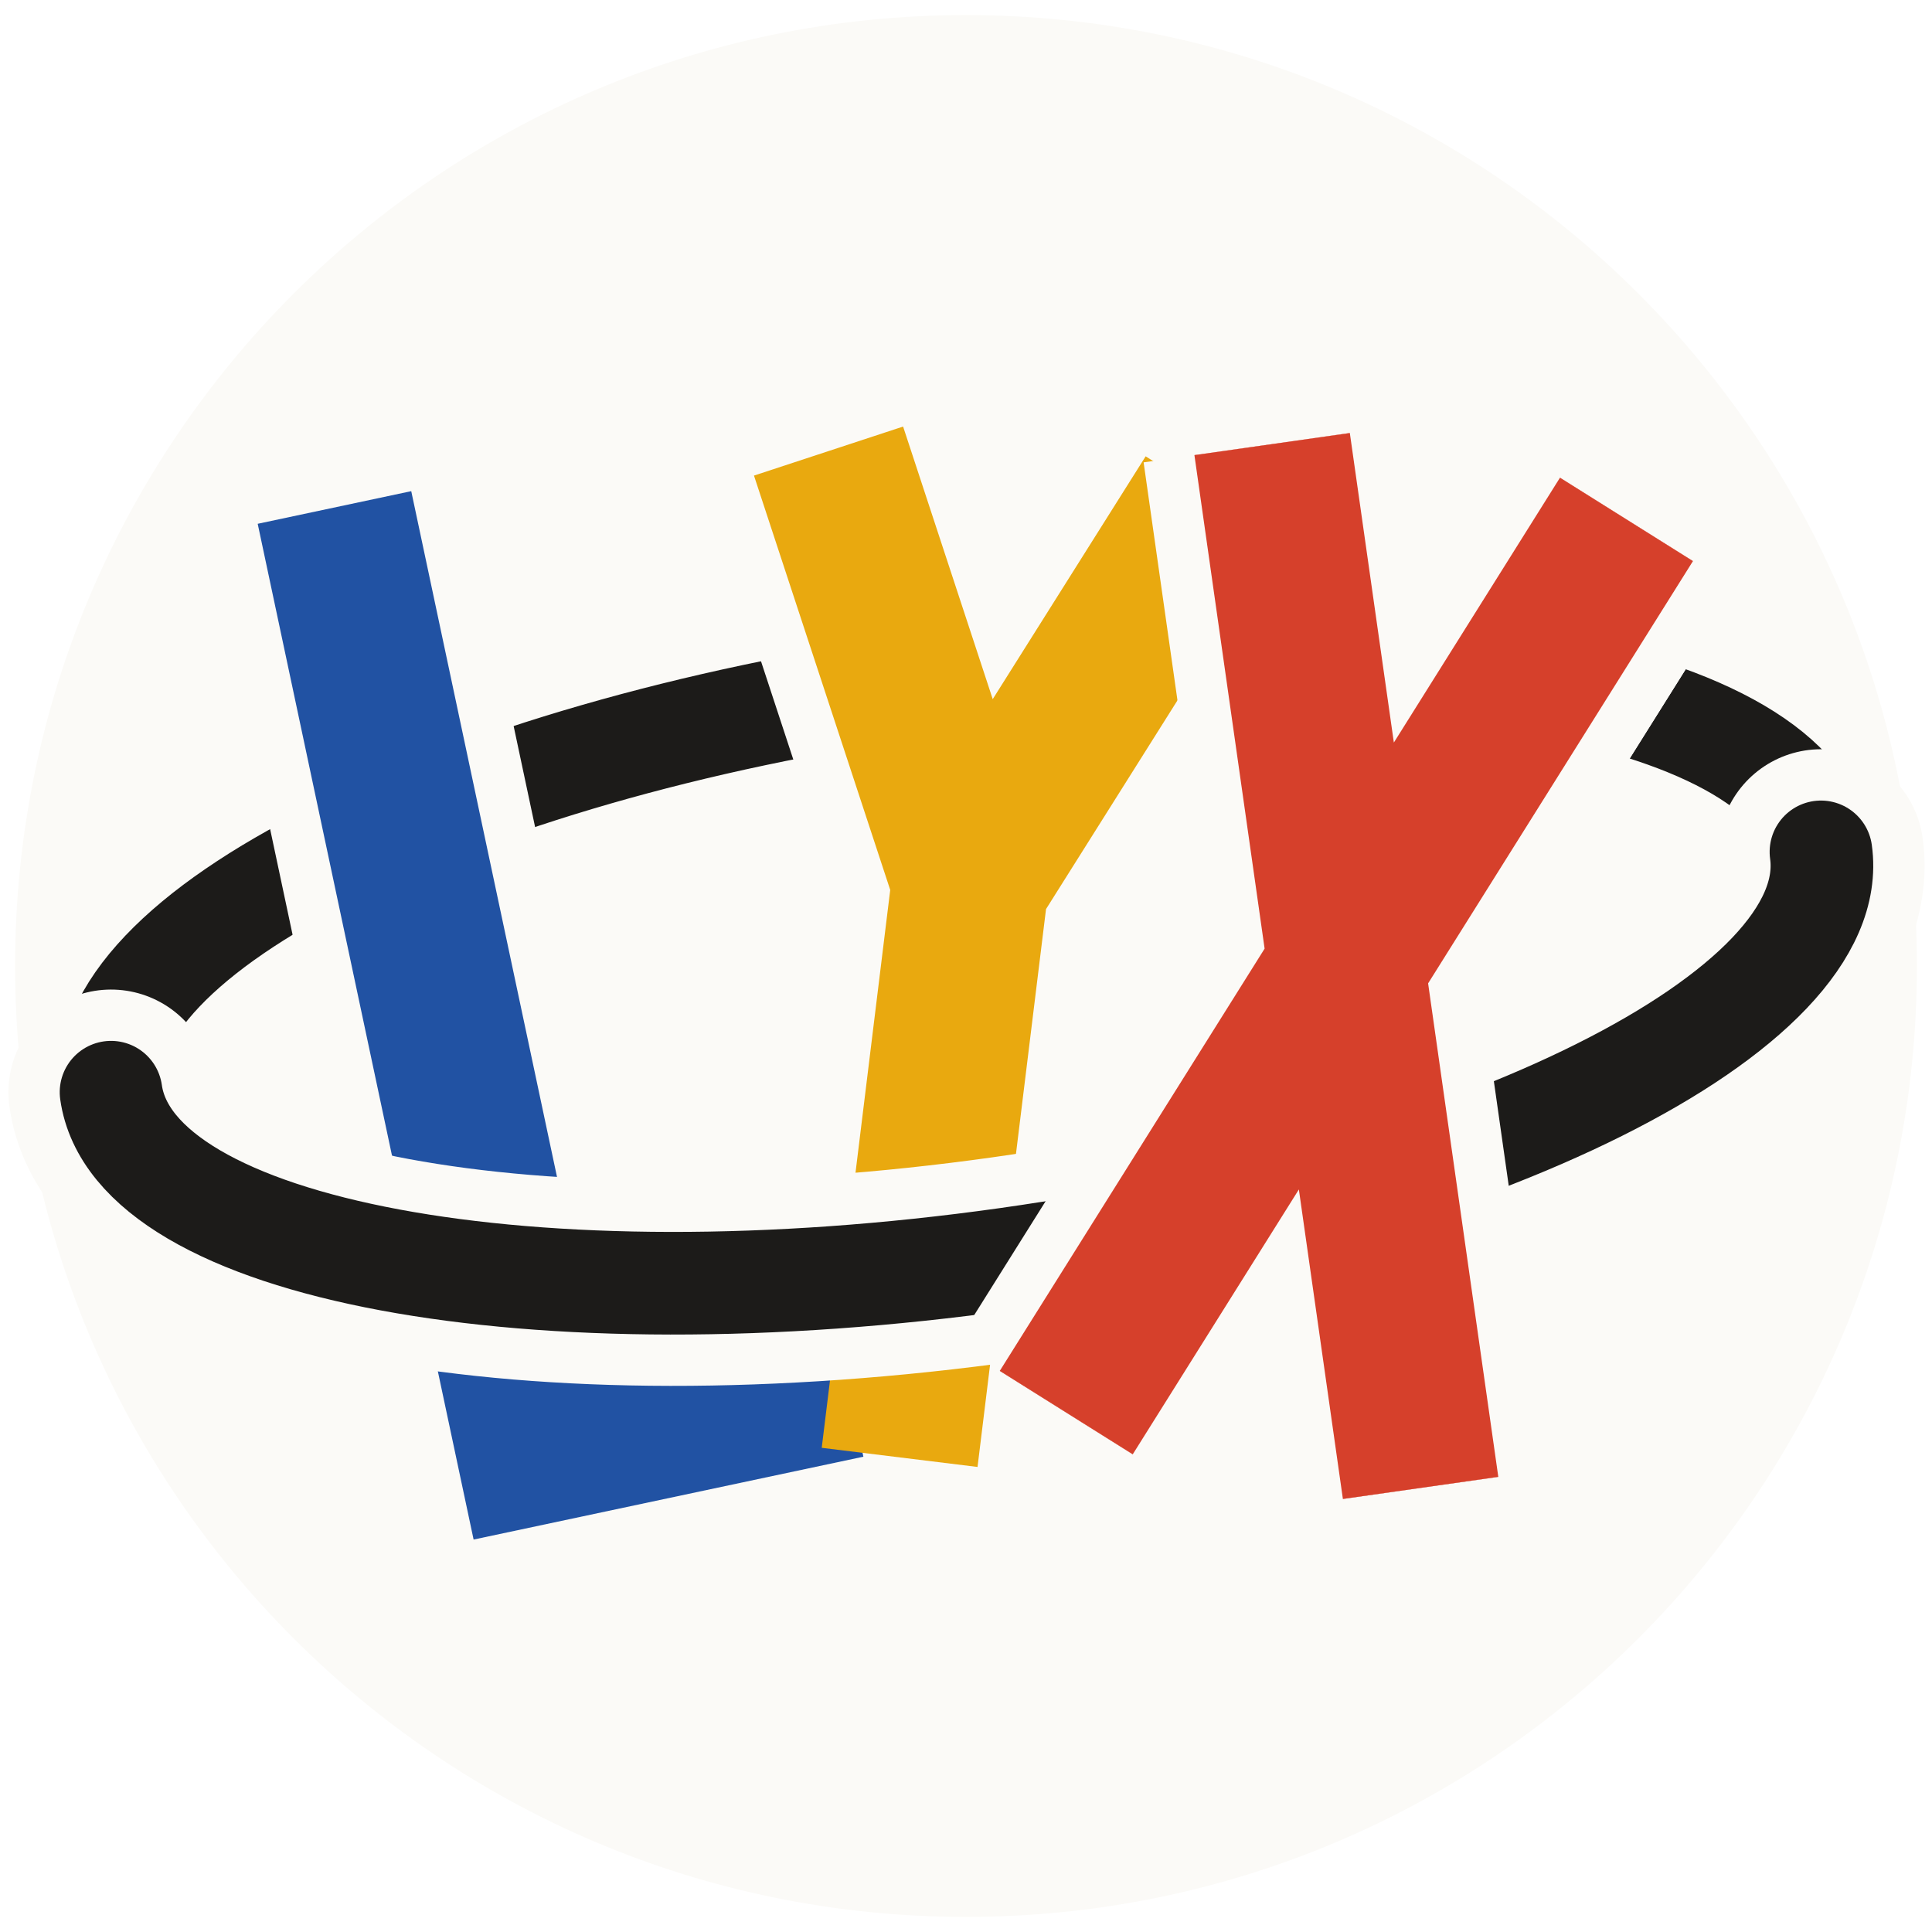
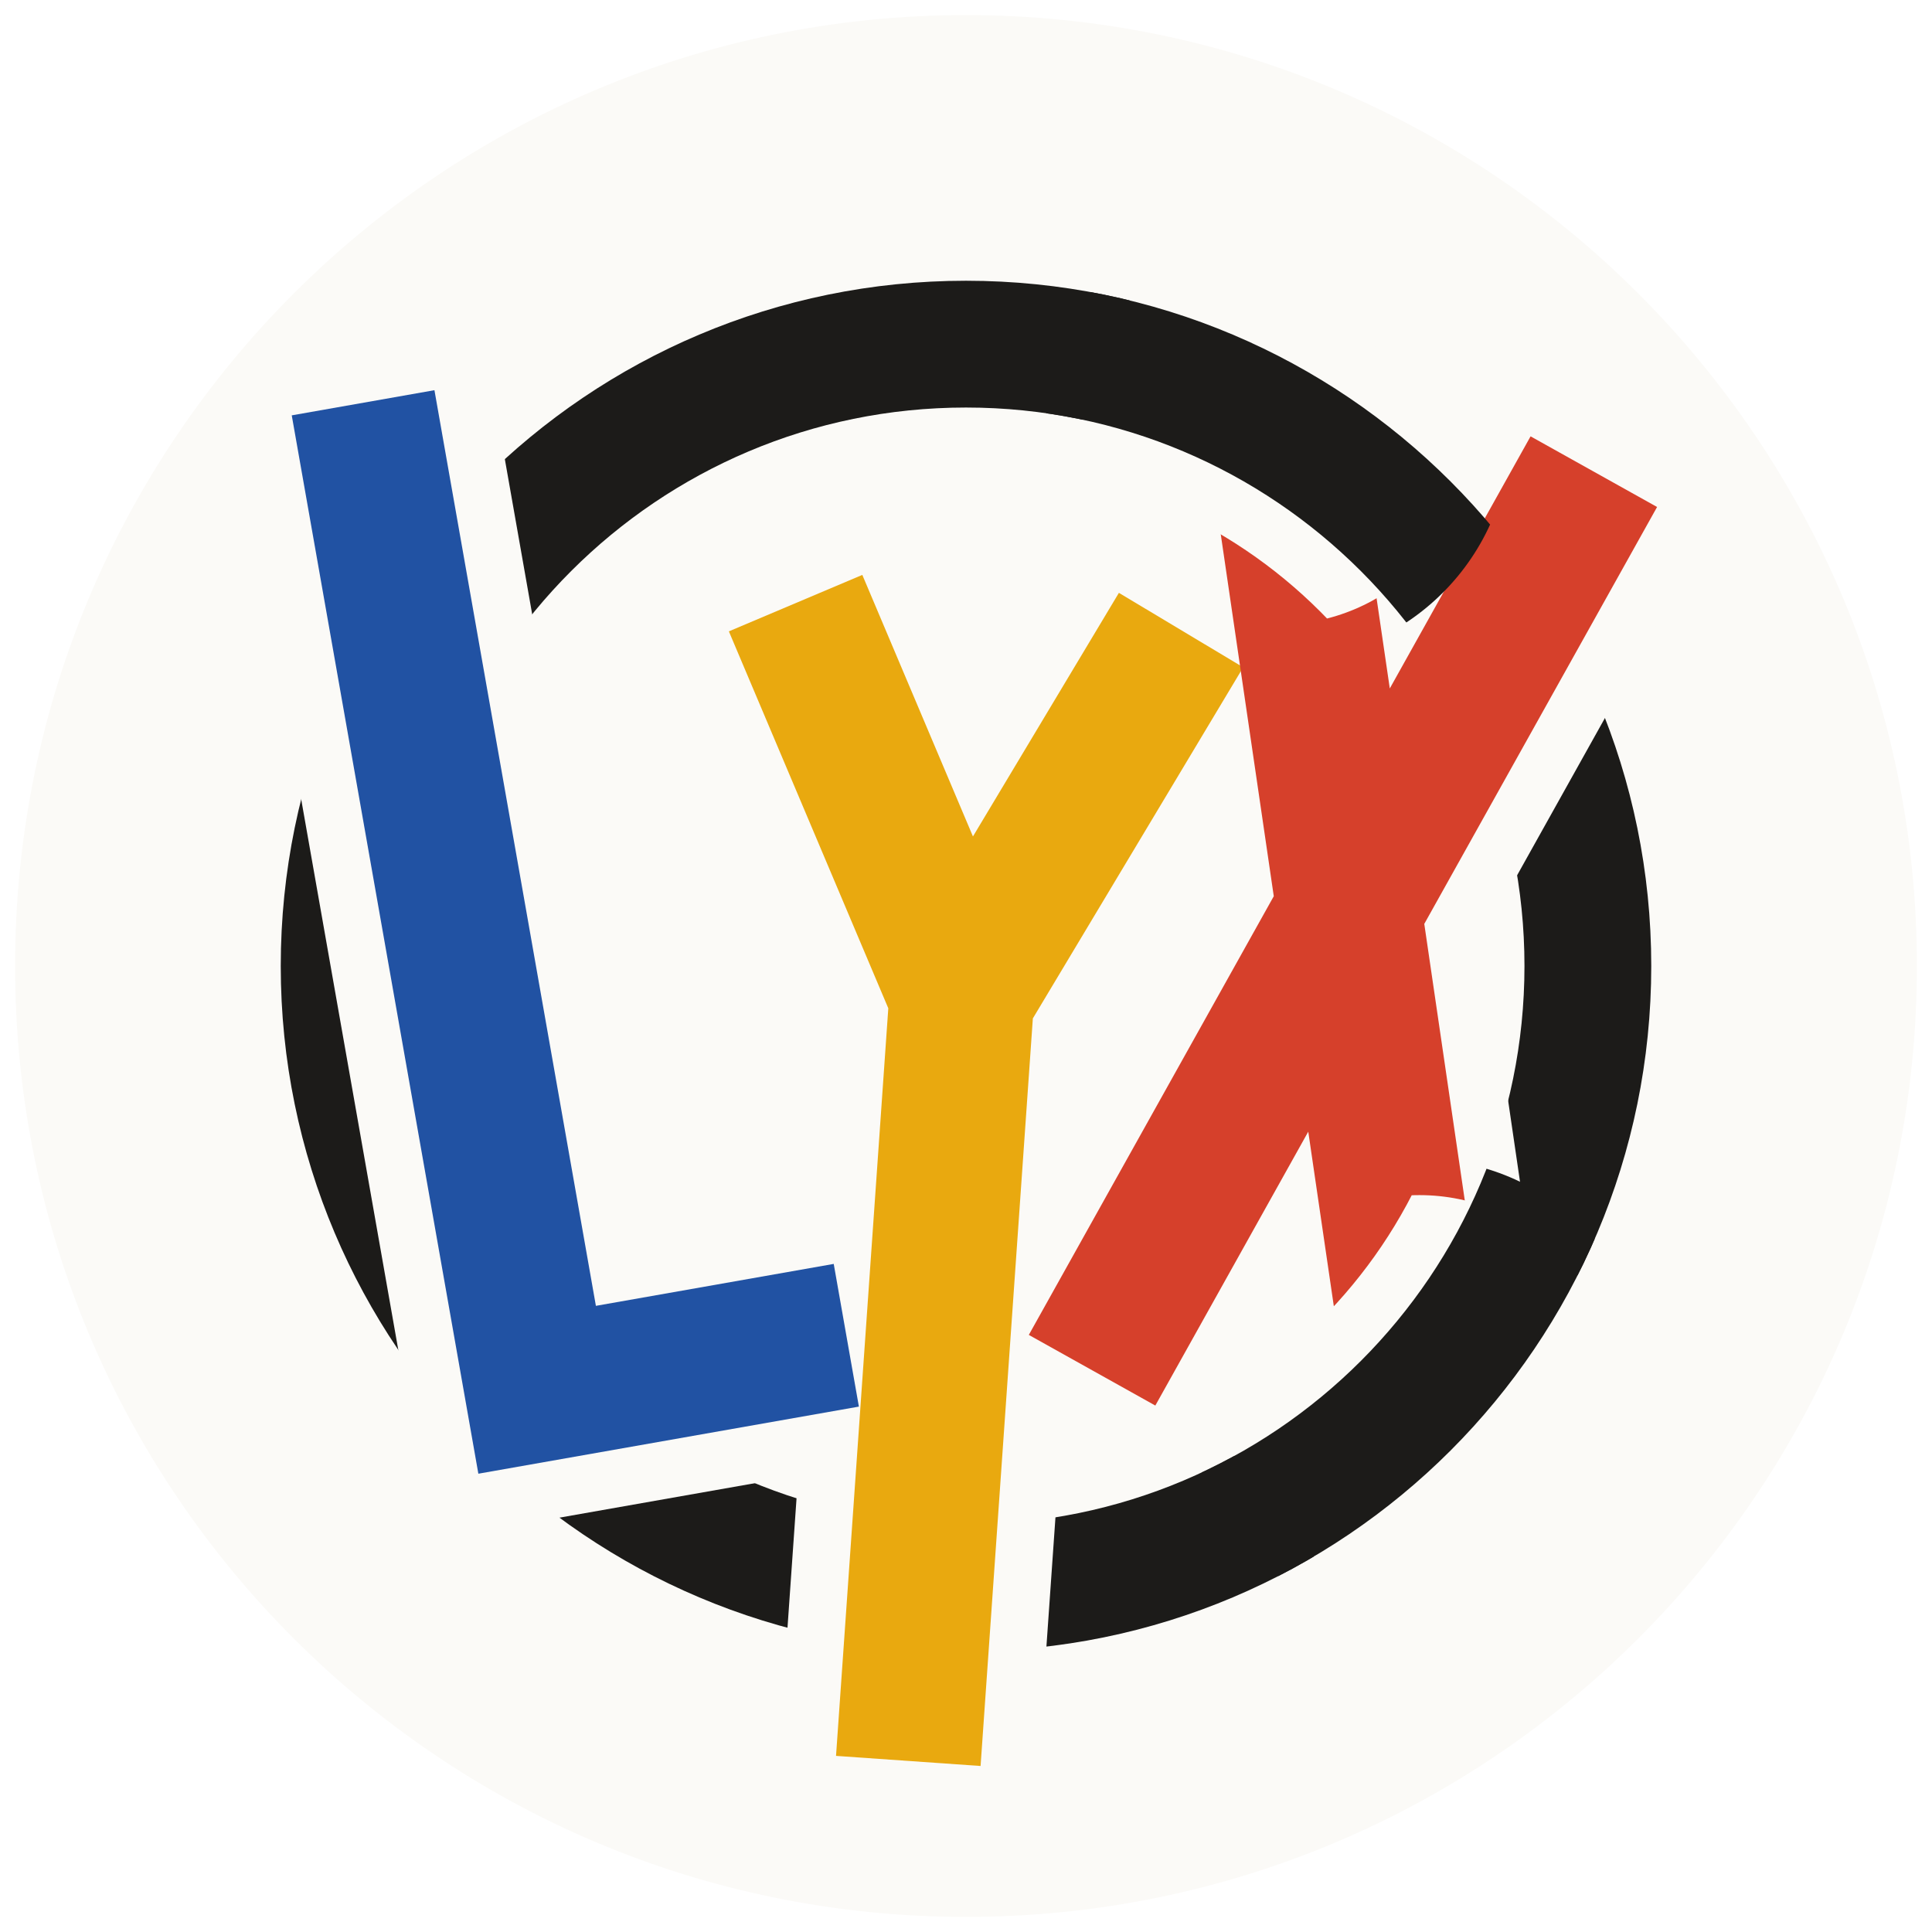
<svg xmlns="http://www.w3.org/2000/svg" viewBox="0 0 64 64">
  <style>
    .disc { fill: #fbfaf7 } .halo { stroke: #fbfaf7 } .ring { stroke: #1c1b19 }
    .l { stroke: #2152a3 } .y { stroke: #e9a90f } .x { stroke: #d6402b }
    @media (prefers-color-scheme: dark) {
      .disc { fill: #2a2825 } .halo { stroke: #2a2825 } .ring { stroke: #f4f1ea }
      .l { stroke: #7fa8f4 } .y { stroke: #f6c43c } .x { stroke: #f2654c }
    }
  </style>
+   <defs>
+     <clipPath id="k0">
+       <circle cx="47.02" cy="46.09" r="6.5" />
+     </clipPath>
+     <clipPath id="r0">
+       <circle cx="47.02" cy="46.09" r="7.7" />
+     </clipPath>
+     <clipPath id="k3">
+       <circle cx="42.35" cy="14.19" r="6.5" />
+     </clipPath>
+     <clipPath id="r3">
+       <circle cx="42.35" cy="14.19" r="7.7" />
+     </clipPath>
+   </defs>
  <circle class="disc" cx="32" cy="32" r="31.5" />
-   <g fill="none" stroke-linecap="round" stroke-linejoin="round">
-     <path class="ring" d="M3.4 32.2 A28.6 9.6 0 0 1 60.6 32.2" stroke-width="3.4" transform="rotate(-8 32 32.2)" />
-   </g>
  <g fill="none" stroke-linecap="butt" stroke-linejoin="miter">
-     <path class="halo" transform="rotate(-12 18.5 32)" d="M14.4 15.6 V47.4 H25" stroke-width="8.6" />
-     <path class="halo" transform="rotate(7 31.8 32)" d="M25.4 15.6 L31.8 29.2 L38.2 15.6 M31.8 29.2 V48.4" stroke-width="8.6" />
-     <path class="halo" transform="rotate(12 44.6 32)" d="M38.6 15.6 L50.6 48.4 M50.6 15.6 L38.6 48.4" stroke-width="8.6" />
-     <path class="l" transform="rotate(-12 18.5 32)" d="M14.4 15.6 V47.4 H25" stroke-width="5.2" />
-     <path class="y" transform="rotate(7 31.8 32)" d="M25.4 15.6 L31.8 29.2 L38.2 15.6 M31.8 29.2 V48.4" stroke-width="5.2" />
-     <path class="x" transform="rotate(12 44.6 32)" d="M38.6 15.6 L50.6 48.4 M50.6 15.6 L38.6 48.4" stroke-width="5.2" />
-   </g>
-   <g fill="none" stroke-linecap="round">
-     <g transform="rotate(-8 32 32.2)">
-       <path class="halo" d="M3.4 32.2 A28.6 9.6 0 0 0 60.6 32.2" stroke-width="6.8" />
-       <path class="ring" d="M3.4 32.2 A28.6 9.6 0 0 0 60.6 32.2" stroke-width="3.4" />
-     </g>
-   </g>
-   <g fill="none" stroke-linecap="butt" stroke-linejoin="miter">
-     <path class="halo" transform="rotate(12 44.6 32)" d="M38.6 15.6 L50.6 48.4 M50.6 15.6 L38.6 48.4" stroke-width="8.6" />
-     <path class="x" transform="rotate(12 44.6 32)" d="M38.6 15.6 L50.6 48.4 M50.6 15.6 L38.6 48.4" stroke-width="5.2" />
+     <circle class="ring" cx="32" cy="32" r="20.6" stroke-width="4.2" />
+     <path class="halo" transform="rotate(-10 19 31)" d="M15.2 12.4 V45.6 H25.6" stroke-width="8.6" />
+     <path class="halo" transform="rotate(4 32 31)" d="M25.6 20.4 L32 33 L38.4 20.4 M32 33 V58.4" stroke-width="8.6" />
+     <path class="halo" transform="rotate(10 44.4 31)" d="M38.8 12.8 L50 46.6 M50 14.4 L38.8 46.6" stroke-width="8.6" />
+     <path class="l" transform="rotate(-10 19 31)" d="M15.2 12.4 V45.6 H25.6" stroke-width="4.8" />
+     <path class="y" transform="rotate(4 32 31)" d="M25.6 20.4 L32 33 L38.4 20.4 M32 33 V58.4" stroke-width="4.8" />
+     <path class="x" transform="rotate(10 44.4 31)" d="M38.8 12.8 L50 46.6 M50 14.4 L38.8 46.6" stroke-width="4.8" />
+     <circle class="halo" cx="32" cy="32" r="20.6" stroke-width="8.0" clip-path="url(#k0)" />
+     <circle class="ring" cx="32" cy="32" r="20.6" stroke-width="4.2" clip-path="url(#r0)" />
+     <circle class="halo" cx="32" cy="32" r="20.6" stroke-width="8.0" clip-path="url(#k3)" />
+     <circle class="ring" cx="32" cy="32" r="20.6" stroke-width="4.2" clip-path="url(#r3)" />
  </g>
</svg>
